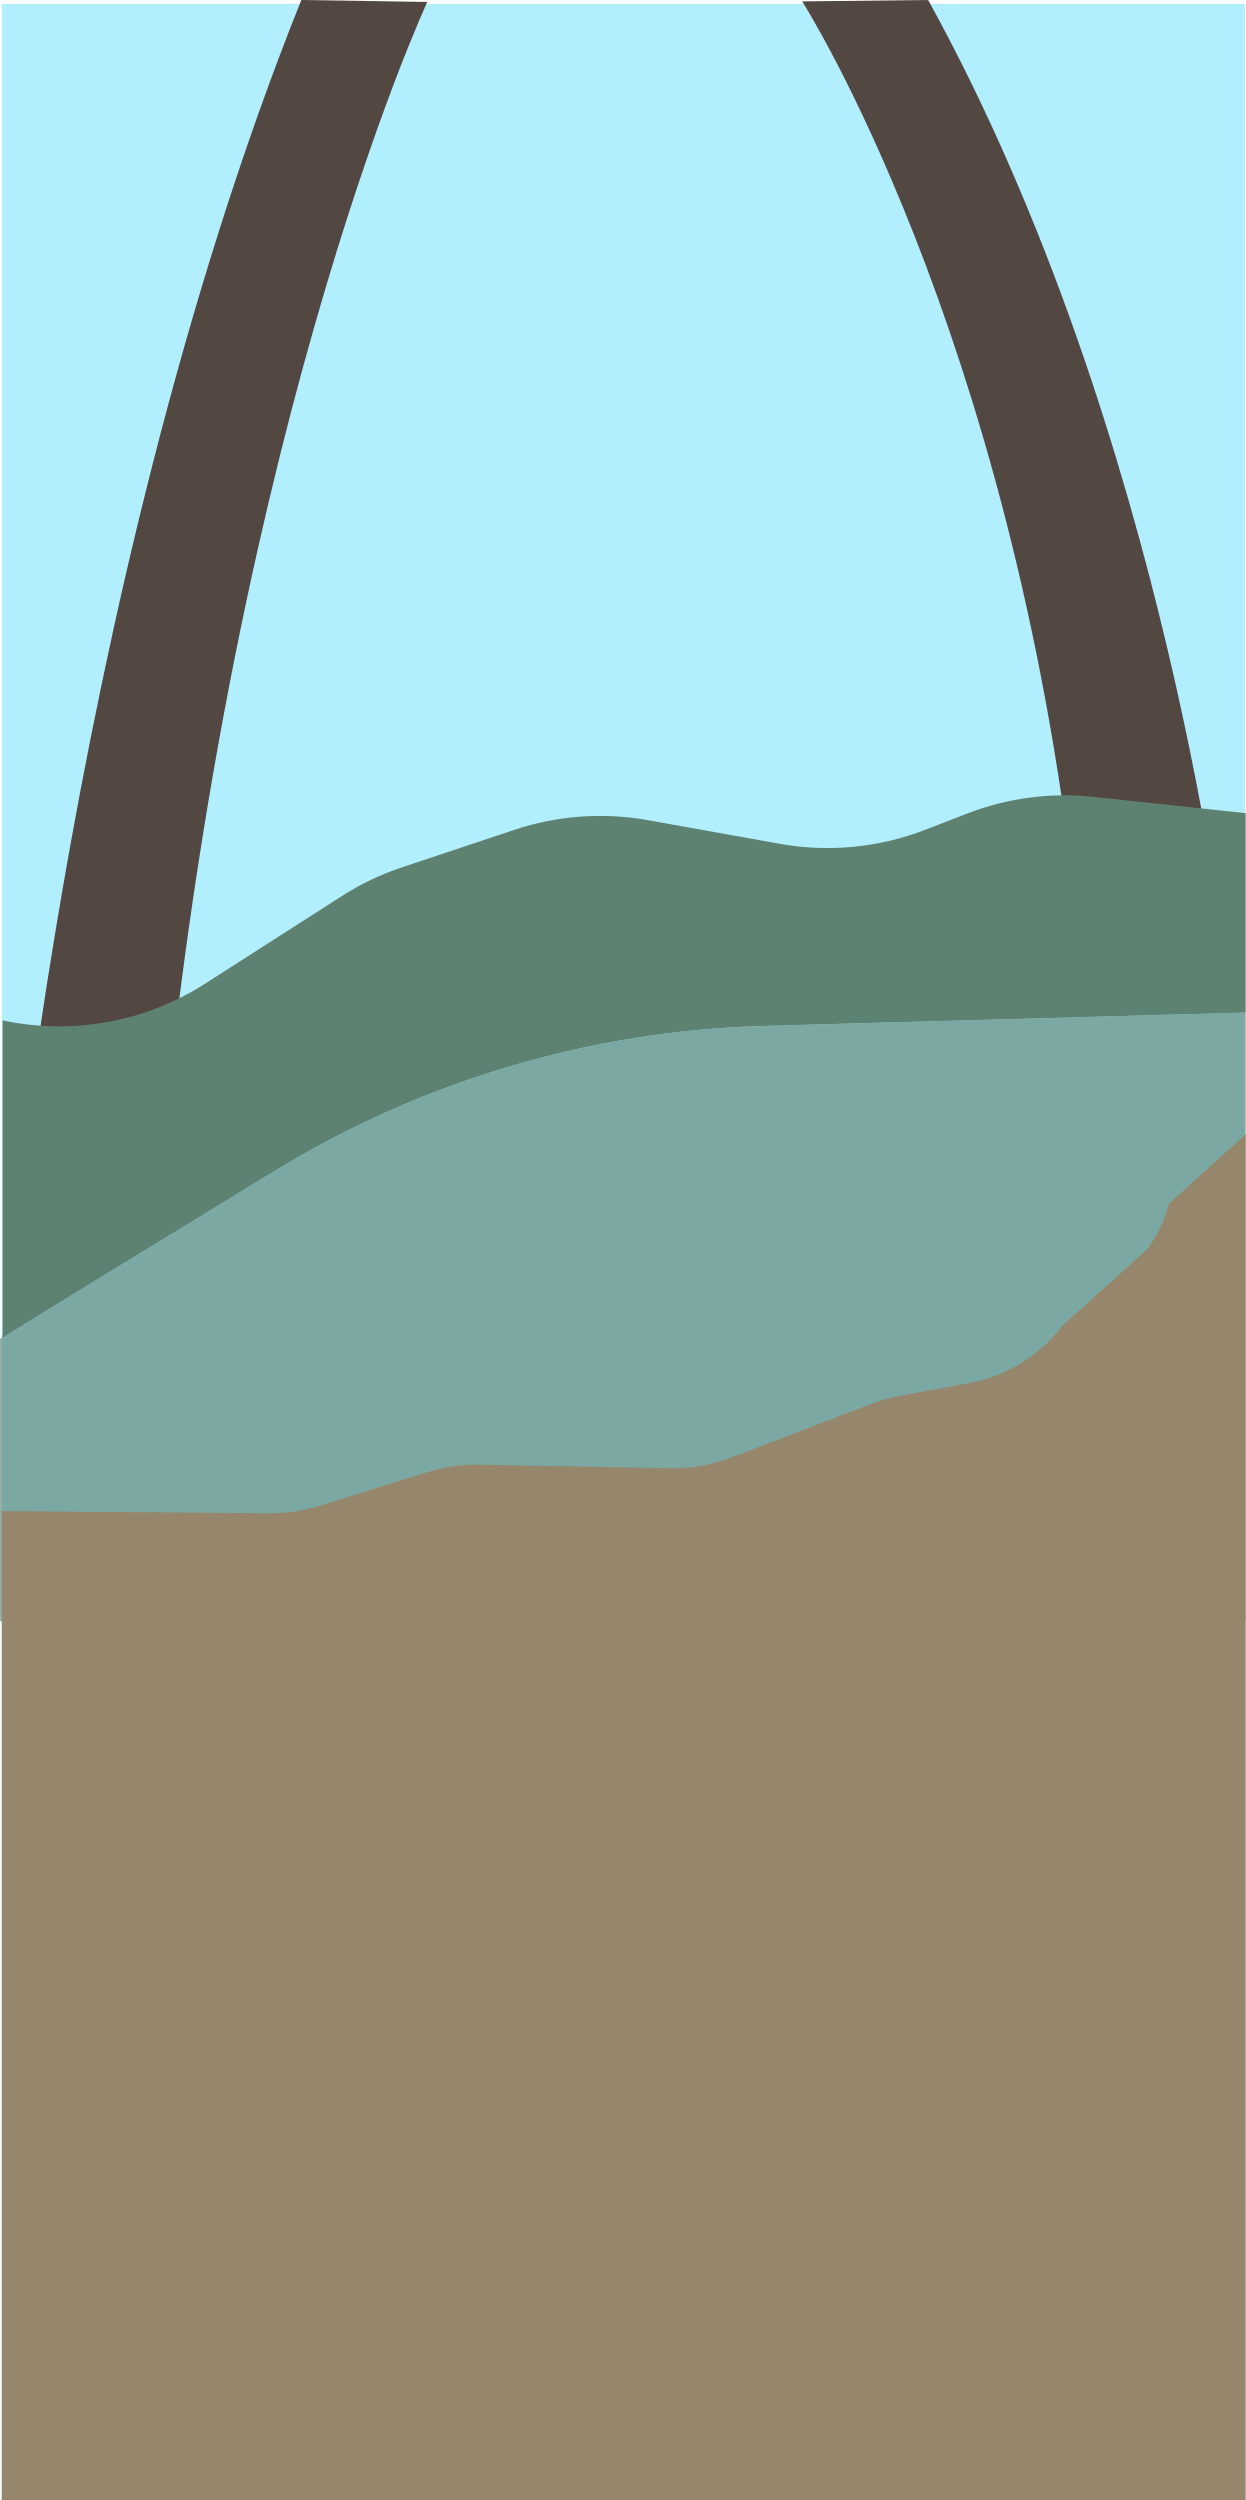
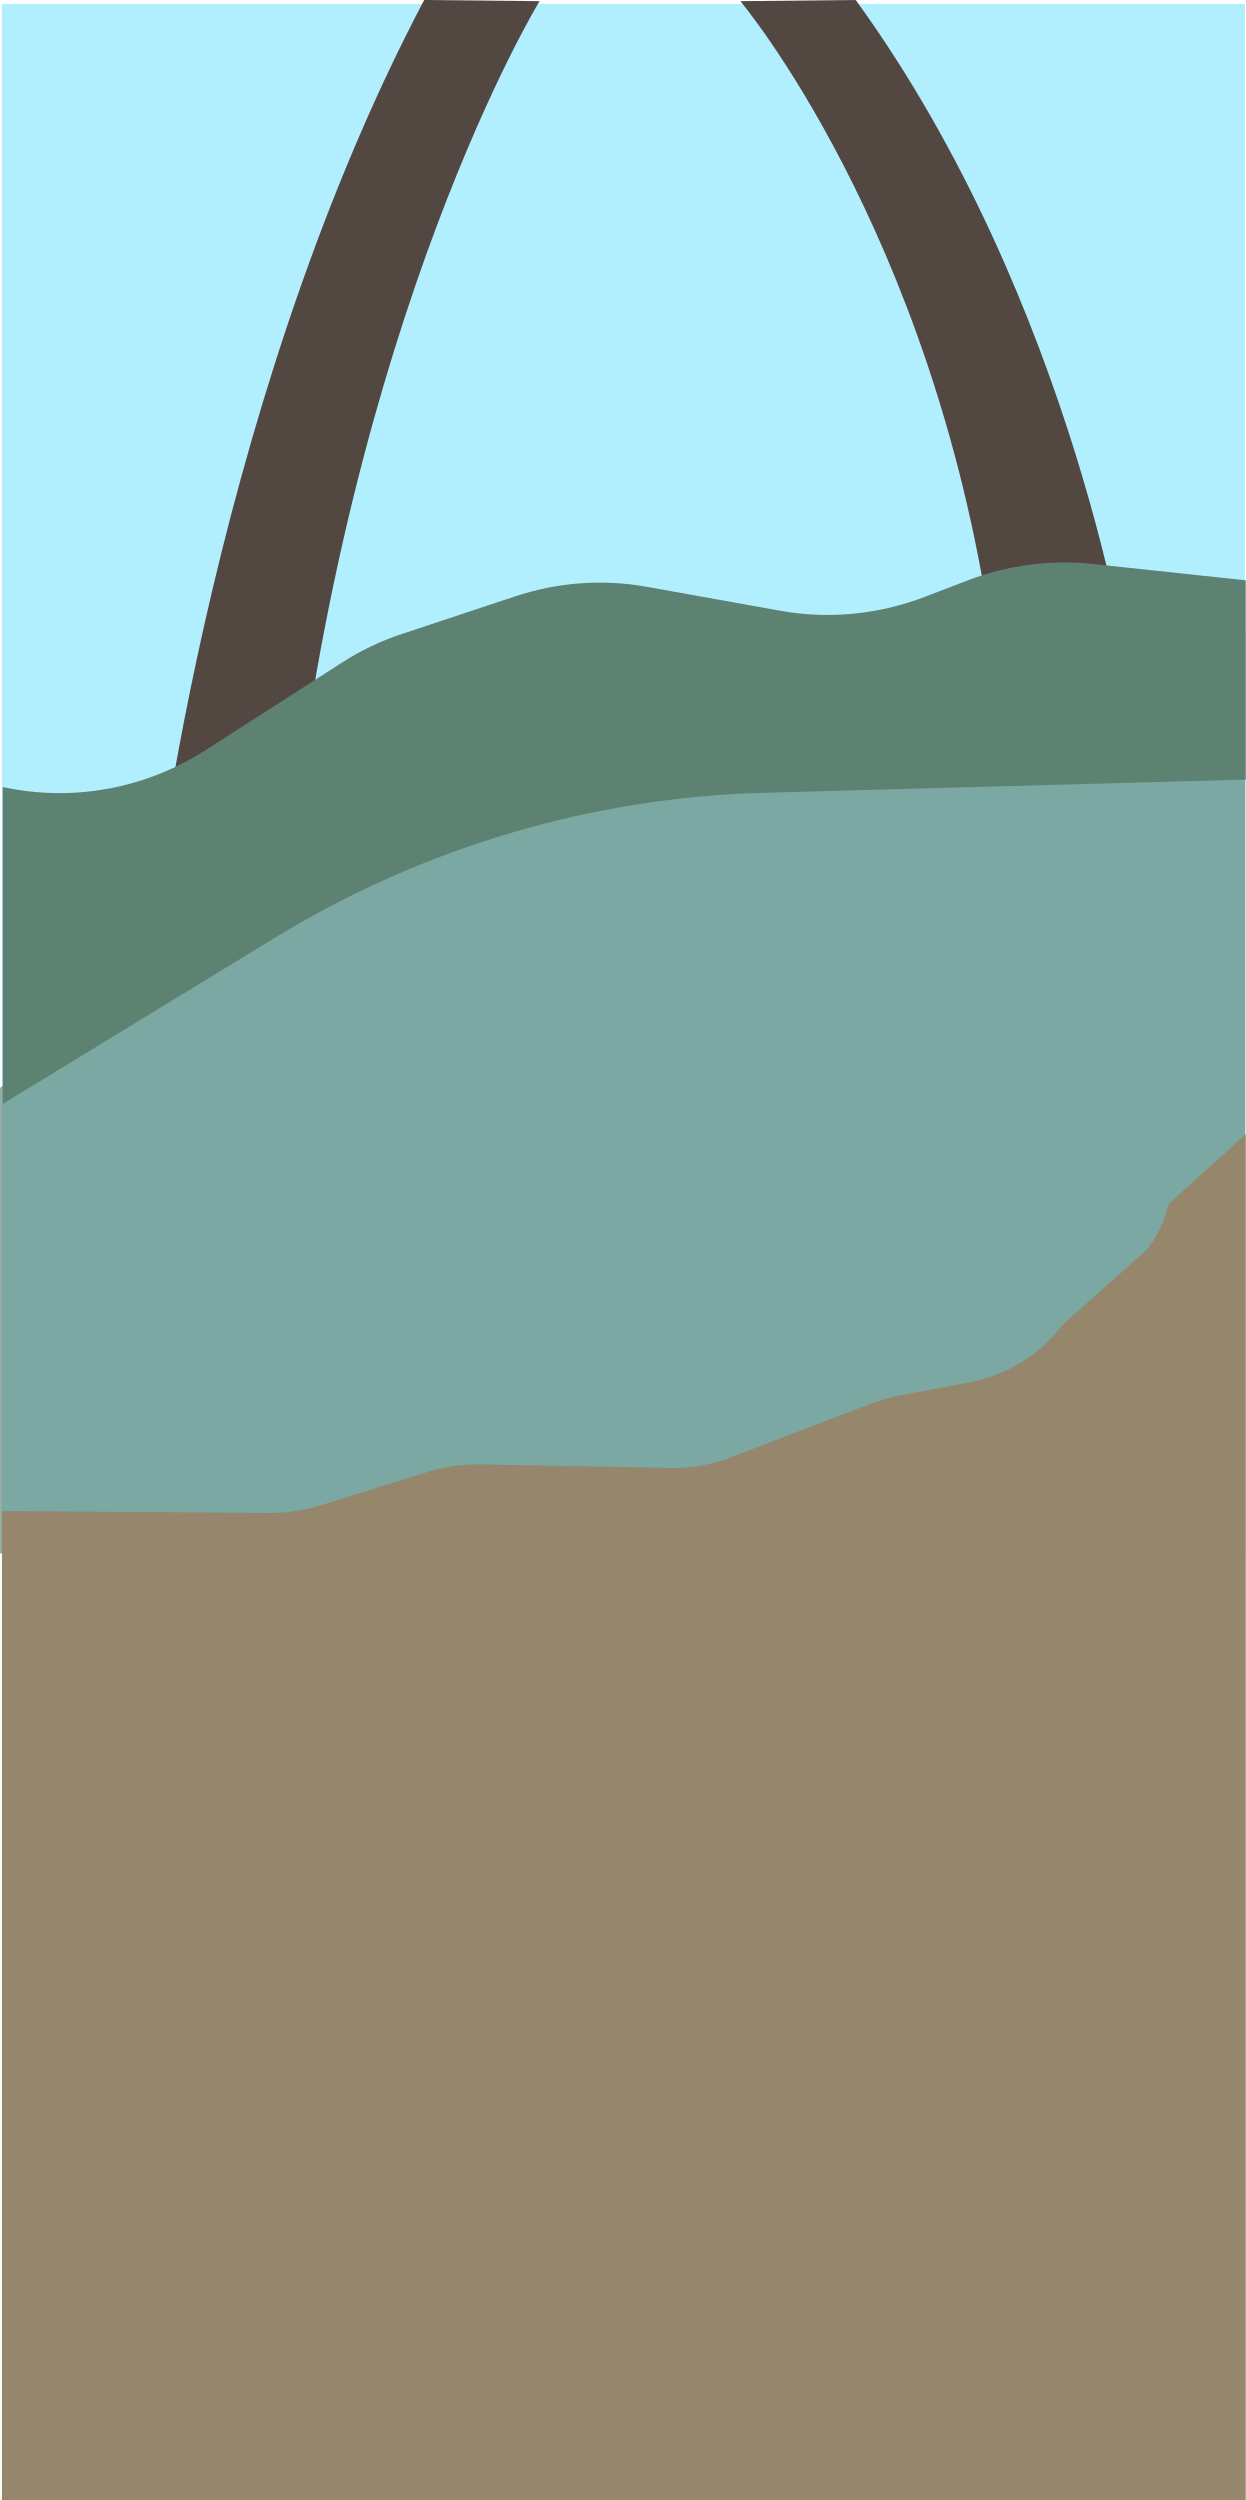
- <svg xmlns="http://www.w3.org/2000/svg" viewBox="0 0 320.67 643.57">
-   <defs>
-     <style>.cls-1{isolation:isolate;}.cls-2{fill:#b1efff;}.cls-3,.cls-6{fill:#5e8272;}.cls-3{opacity:0.65;mix-blend-mode:darken;}.cls-4{fill:#95866c;}.cls-5{fill:#534741;}</style>
-   </defs>
-   <g class="cls-1">
-     <g id="Layer_2" data-name="Layer 2">
-       <g id="Crocdile">
-         <rect class="cls-2" x="0.46" y="1" width="320" height="642.57" />
-         <path class="cls-3" d="M320.67,417.33H0V344.67l70.73-43.25a254.8,254.8,0,0,1,125.82-37.31l124.12-3.44Z" />
-         <path class="cls-4" d="M320.67,292V643.57H.46V389l68.91.55a42.22,42.22,0,0,0,12.9-1.91l27.9-8.7a42.15,42.15,0,0,1,13.36-1.9l48.9.92a41.83,41.83,0,0,0,15.82-2.75l36.14-13.84a41.32,41.32,0,0,1,7.45-2.07L249,356.14a38.91,38.91,0,0,0,24.53-14.89l21.86-19.71a33.33,33.33,0,0,0,5.52-11.66Z" />
-         <path class="cls-5" d="M.67,344.26S15.76,154,77.57,0L110,.5S56.15,116,39.63,320Z" />
-         <path class="cls-5" d="M315.83,250.29S300.74,112,238.93,0L206.5.36s53.85,84,70.37,232.29Z" />
-         <path class="cls-6" d="M248.89,209.46l-10.66,4.13a69.64,69.64,0,0,1-37.47,3.63l-34-6.09a69.7,69.7,0,0,0-34.3,2.48l-28.95,9.65A69.52,69.52,0,0,0,88,230.67L52.79,253.23A69.65,69.65,0,0,1,.67,262.67h0v81.59l70.06-42.84a254.8,254.8,0,0,1,125.82-37.31l124.12-3.44V209.33l-39.18-4.19A69.46,69.46,0,0,0,248.89,209.46Z" />
-       </g>
-     </g>
-   </g>
+ <svg xmlns="http://www.w3.org/2000/svg" version="1.1" id="Layer_1" x="0px" y="0px" viewBox="140 -301.6 320.7 643.6" style="enable-background:new 140 -301.6 320.7 643.6;" xml:space="preserve">
+   <style type="text/css">
+ 	.st0{fill:#B1EFFF;}
+ 	.st1{fill:#534741;}
+ 	.st2{opacity:0.65;fill:#5E8272;enable-background:new    ;}
+ 	.st3{fill:#95866C;}
+ 	.st4{fill:#5E8272;}
+ </style>
+   <rect x="140.5" y="-300.6" class="st0" width="320" height="642.6" />
+   <path class="st1" d="M178.7-61.3c0,0,13.8-132.8,70.5-240.3l29.7,0.3c0,0-49.3,80.6-64.5,223L178.7-61.3z" />
+   <path class="st1" d="M430.8-126.9c0,0-13.8-96.5-70.5-174.7l-29.7,0.3c0,0,49.3,58.6,64.5,162.1L430.8-126.9z" />
+   <path class="st2" d="M460.7,98.3H140V-21.5l70.7-65.3c38-35.1,81.3-44.5,125.8-46.4l124.1-5.2V98.3z" />
+   <path class="st3" d="M460.7-9.6V342H140.5V87.4l68.9,0.5c4.4,0,8.7-0.6,12.9-1.9l27.9-8.7c4.3-1.3,8.8-2,13.4-1.9l48.9,0.9  c5.4,0.1,10.8-0.8,15.8-2.8l36.1-13.8c2.4-0.9,4.9-1.6,7.4-2.1l17.2-3.2c9.8-1.7,18.5-7,24.5-14.9L435.4,20  c2.6-3.5,4.5-7.5,5.5-11.7L460.7-9.6z" />
+   <path class="st4" d="M388.9-152.1l-10.7,4.1c-11.9,4.6-24.9,5.9-37.5,3.6l-34-6.1c-11.5-2.1-23.3-1.2-34.3,2.5l-28.9,9.6  c-5.5,1.8-10.7,4.3-15.5,7.4l-35.2,22.6c-15.5,9.9-34.2,13.3-52.1,9.4l0,0v81.6l70.1-42.8c38-23.2,81.3-36.1,125.8-37.3l124.1-3.4  v-51.3l-39.2-4.2C410.4-157.6,399.3-156.1,388.9-152.1z" />
</svg>
